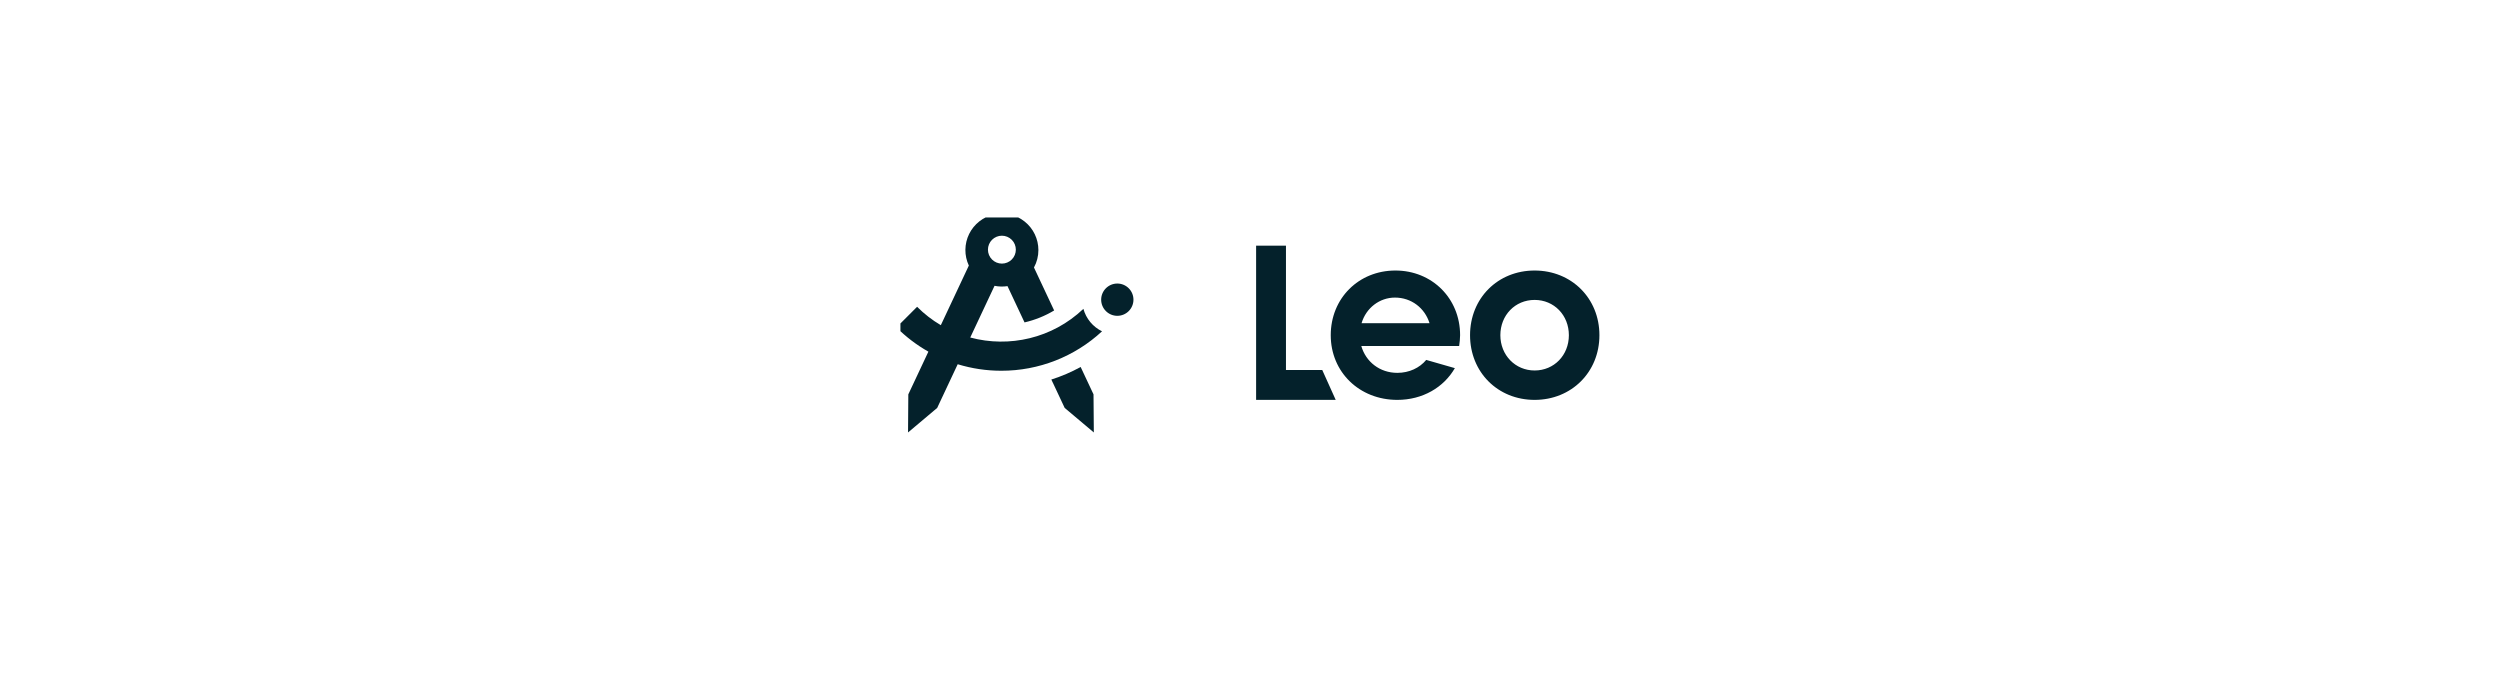
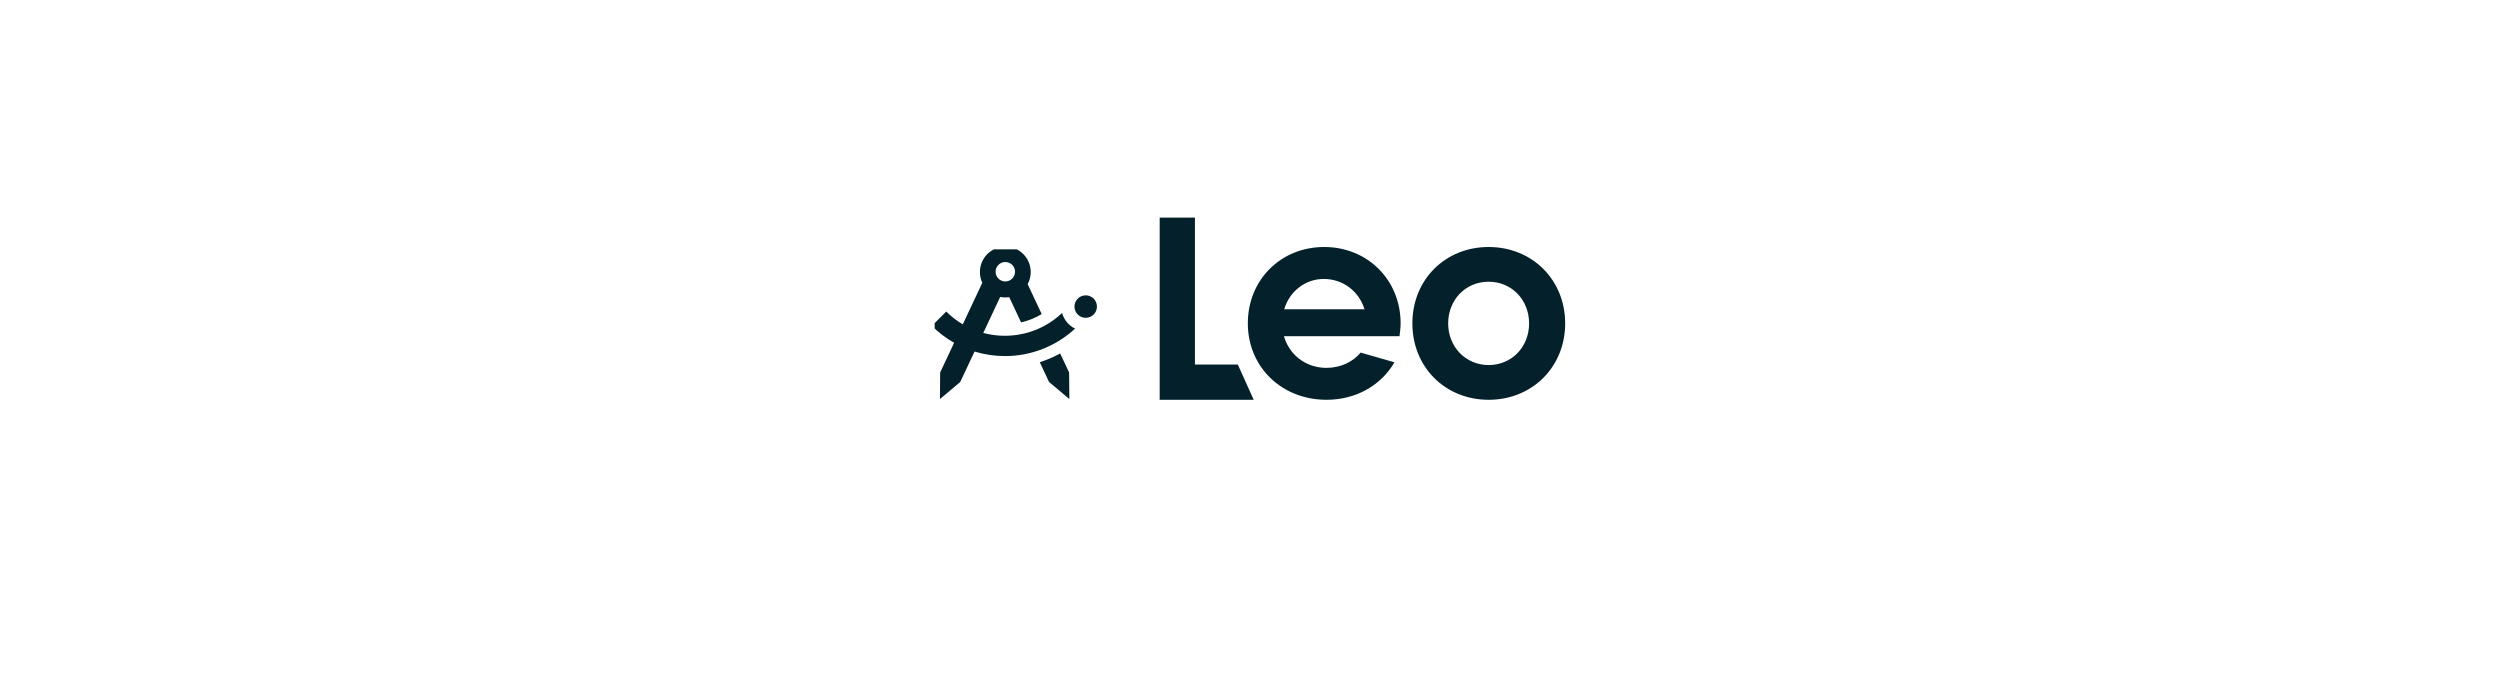
<svg xmlns="http://www.w3.org/2000/svg" viewBox="0 0 400 112">
-   <svg x="144.069" y="34.794" width="111.861" height="34.448" viewBox="60 78 177.258 54.555" fill="none">
-     <g id="Leo">
-       <g id="Vector">
-         <path fill-rule="evenodd" clip-rule="evenodd" d="M94.979 86.246C94.984 87.791 94.599 89.313 93.857 90.669L98.974 101.564C96.645 102.96 94.111 103.981 91.465 104.592L87.146 95.394C86.055 95.561 84.942 95.534 83.859 95.313L77.701 108.423C87.567 111.071 98.52 108.647 106.392 101.153C106.729 102.384 107.324 103.529 108.139 104.511C108.954 105.494 109.969 106.291 111.116 106.85C104.172 113.291 95.046 116.863 85.575 116.848C81.845 116.848 78.116 116.296 74.521 115.196L69.318 126.272L61.928 132.495L61.999 122.837L67.088 112.006C64.125 110.334 61.404 108.265 59 105.857L64.225 100.632C66.024 102.437 68.045 104.004 70.241 105.297L77.343 90.178C76.755 88.923 76.457 87.552 76.47 86.166C76.484 84.78 76.808 83.415 77.419 82.172C78.03 80.928 78.913 79.838 80.002 78.981C81.091 78.124 82.359 77.523 83.711 77.222C85.064 76.92 86.467 76.926 87.817 77.24C89.166 77.553 90.429 78.165 91.51 79.032C92.592 79.898 93.465 80.996 94.065 82.245C94.665 83.494 94.978 84.86 94.979 86.246ZM85.724 89.682C86.189 89.682 86.649 89.591 87.078 89.413C87.507 89.236 87.897 88.975 88.225 88.647C88.553 88.318 88.814 87.928 88.992 87.499C89.169 87.07 89.261 86.61 89.261 86.146C89.261 85.681 89.169 85.221 88.992 84.792C88.814 84.363 88.553 83.973 88.225 83.645C87.897 83.316 87.507 83.056 87.078 82.878C86.649 82.7 86.189 82.609 85.724 82.609C84.786 82.609 83.887 82.981 83.223 83.645C82.56 84.308 82.188 85.208 82.188 86.146C82.188 87.084 82.56 87.983 83.223 88.647C83.887 89.31 84.786 89.682 85.724 89.682Z" fill="#04212b" />
-         <path d="M98.663 119.923L98.658 119.927L98.26 119.077C100.814 118.267 103.306 117.208 105.694 115.894L105.974 116.488L108.955 122.835L109.035 132.495L101.644 126.272L98.663 119.923ZM119.08 98.83C119.08 99.915 118.649 100.956 117.882 101.724C117.114 102.491 116.073 102.922 114.988 102.922C113.902 102.922 112.861 102.491 112.094 101.724C111.326 100.956 110.895 99.915 110.895 98.83C110.895 97.744 111.326 96.703 112.094 95.936C112.861 95.168 113.902 94.737 114.988 94.737C116.073 94.737 117.114 95.168 117.882 95.936C118.649 96.703 119.08 97.744 119.08 98.83Z" fill="#04212b" />
-         <path fill-rule="evenodd" clip-rule="evenodd" d="M150.179 85.129H157.748V116.666H166.952L170.362 124.235H150.179V85.129ZM201.899 107.836C201.899 98.469 194.754 91.437 185.504 91.437H185.496C176.184 91.437 169.101 98.469 169.101 107.836C169.101 117.202 176.374 124.235 185.98 124.235C192.405 124.235 197.746 121.076 200.572 116.186L193.308 114.102C191.626 116.133 188.982 117.382 185.982 117.382C181.534 117.382 177.997 114.577 176.851 110.581H201.656C201.777 109.686 201.899 108.733 201.899 107.836ZM194.149 104.797H176.913C178.056 100.923 181.482 98.297 185.382 98.297C189.527 98.297 192.945 100.923 194.149 104.797ZM237.22 107.836C237.22 117.202 230.139 124.235 220.791 124.235C211.443 124.235 204.422 117.202 204.422 107.836C204.422 98.469 211.443 91.437 220.791 91.437C230.139 91.437 237.22 98.469 237.22 107.836ZM220.791 116.78C225.732 116.78 229.477 112.906 229.477 107.836C229.477 102.766 225.732 98.891 220.791 98.891C215.85 98.891 212.105 102.766 212.105 107.836C212.105 112.906 215.91 116.78 220.791 116.78Z" fill="#04212b" />
+   <svg x="149.528" y="34.811" width="100.943" height="29.189" viewBox="0 0 100.943 29.198" fill="none">
+     <svg x="0" y="5.088" width="26.022" height="24" viewBox="60 78 59.185 54.587" overflow="hidden">
+       <g id="symbol-Leo">
+         <g id="symbol-Vector">
+           <path fill-rule="evenodd" clip-rule="evenodd" d="M94.979 86.246C94.984 87.791 94.599 89.313 93.857 90.669L98.974 101.564C96.645 102.96 94.111 103.981 91.465 104.592L87.146 95.394C86.055 95.561 84.942 95.534 83.859 95.313L77.701 108.423C87.567 111.071 98.52 108.647 106.392 101.153C106.729 102.384 107.324 103.529 108.139 104.511C108.954 105.494 109.969 106.291 111.116 106.85C104.172 113.291 95.046 116.863 85.575 116.848C81.845 116.848 78.116 116.296 74.521 115.196L69.318 126.272L61.928 132.495L61.999 122.837L67.088 112.006C64.125 110.334 61.404 108.265 59 105.857L64.225 100.632C66.024 102.437 68.045 104.004 70.241 105.297L77.343 90.178C76.755 88.923 76.457 87.552 76.47 86.166C76.484 84.78 76.808 83.415 77.419 82.172C78.03 80.928 78.913 79.838 80.002 78.981C81.091 78.124 82.359 77.523 83.711 77.222C85.064 76.92 86.467 76.926 87.817 77.24C89.166 77.553 90.429 78.165 91.51 79.032C92.592 79.898 93.465 80.996 94.065 82.245C94.665 83.494 94.978 84.86 94.979 86.246ZM85.724 89.682C86.189 89.682 86.649 89.591 87.078 89.413C87.507 89.236 87.897 88.975 88.225 88.647C88.553 88.318 88.814 87.928 88.992 87.499C89.169 87.07 89.261 86.61 89.261 86.146C89.261 85.681 89.169 85.221 88.992 84.792C88.814 84.363 88.553 83.973 88.225 83.645C87.897 83.316 87.507 83.056 87.078 82.878C86.649 82.7 86.189 82.609 85.724 82.609C84.786 82.609 83.887 82.981 83.223 83.645C82.56 84.308 82.188 85.208 82.188 86.146C82.188 87.084 82.56 87.983 83.223 88.647C83.887 89.31 84.786 89.682 85.724 89.682Z" fill="#04212b" />
+           <path d="M98.663 119.923L98.658 119.927L98.26 119.077C100.814 118.267 103.306 117.208 105.694 115.894L105.974 116.488L108.955 122.835L109.035 132.495L101.644 126.272L98.663 119.923ZM119.08 98.83C119.08 99.915 118.649 100.956 117.882 101.724C117.114 102.491 116.073 102.922 114.988 102.922C113.902 102.922 112.861 102.491 112.094 101.724C111.326 100.956 110.895 99.915 110.895 98.83C110.895 97.744 111.326 96.703 112.094 95.936C112.861 95.168 113.902 94.737 114.988 94.737C116.073 94.737 117.114 95.168 117.882 95.936C118.649 96.703 119.08 97.744 119.08 98.83Z" fill="#04212b" />
+           <path fill-rule="evenodd" clip-rule="evenodd" d="M150.179 85.129H157.748V116.666H166.952L170.362 124.235H150.179V85.129ZM201.899 107.836C201.899 98.469 194.754 91.437 185.504 91.437H185.496C176.184 91.437 169.101 98.469 169.101 107.836C169.101 117.202 176.374 124.235 185.98 124.235C192.405 124.235 197.746 121.076 200.572 116.186L193.308 114.102C191.626 116.133 188.982 117.382 185.982 117.382C181.534 117.382 177.997 114.577 176.851 110.581H201.656C201.777 109.686 201.899 108.733 201.899 107.836ZM194.149 104.797H176.913C178.056 100.923 181.482 98.297 185.382 98.297C189.527 98.297 192.945 100.923 194.149 104.797ZM237.22 107.836C237.22 117.202 230.139 124.235 220.791 124.235C211.443 124.235 204.422 117.202 204.422 107.836C204.422 98.469 211.443 91.437 220.791 91.437C230.139 91.437 237.22 98.469 237.22 107.836ZM220.791 116.78C225.732 116.78 229.477 112.906 229.477 107.836C229.477 102.766 225.732 98.891 220.791 98.891C215.85 98.891 212.105 102.766 212.105 107.836C212.105 112.906 215.91 116.78 220.791 116.78Z" fill="#04212b" />
+         </g>
      </g>
-     </g>
-     <defs>
-       <linearGradient id="paint0_linear_0_94" x1="315.239" y1="-12.754" x2="1.563" y2="223.88" gradientUnits="userSpaceOnUse">
-         <stop stop-color="#04212b" />
-         <stop offset="1" stop-color="#04212b" />
-       </linearGradient>
-     </defs>
+       <defs>
+         <linearGradient id="symbol-paint0_linear_0_94" x1="315.239" y1="-12.754" x2="1.563" y2="223.88" gradientUnits="userSpaceOnUse">
+           <stop stop-color="#04212b" />
+           <stop offset="1" stop-color="#04212b" />
+         </linearGradient>
+       </defs>
+     </svg>
+     <svg x="36.022" y="0" width="64.922" height="29.198" viewBox="150.187 85.12 87.072 39.16" overflow="hidden">
+       <g id="name-Leo">
+         <g id="name-Vector">
+           <path fill-rule="evenodd" clip-rule="evenodd" d="M94.979 86.246C94.984 87.791 94.599 89.313 93.857 90.669L98.974 101.564C96.645 102.96 94.111 103.981 91.465 104.592L87.146 95.394C86.055 95.561 84.942 95.534 83.859 95.313L77.701 108.423C87.567 111.071 98.52 108.647 106.392 101.153C106.729 102.384 107.324 103.529 108.139 104.511C108.954 105.494 109.969 106.291 111.116 106.85C104.172 113.291 95.046 116.863 85.575 116.848C81.845 116.848 78.116 116.296 74.521 115.196L69.318 126.272L61.928 132.495L61.999 122.837L67.088 112.006C64.125 110.334 61.404 108.265 59 105.857L64.225 100.632C66.024 102.437 68.045 104.004 70.241 105.297L77.343 90.178C76.755 88.923 76.457 87.552 76.47 86.166C76.484 84.78 76.808 83.415 77.419 82.172C78.03 80.928 78.913 79.838 80.002 78.981C81.091 78.124 82.359 77.523 83.711 77.222C85.064 76.92 86.467 76.926 87.817 77.24C89.166 77.553 90.429 78.165 91.51 79.032C92.592 79.898 93.465 80.996 94.065 82.245C94.665 83.494 94.978 84.86 94.979 86.246ZM85.724 89.682C86.189 89.682 86.649 89.591 87.078 89.413C87.507 89.236 87.897 88.975 88.225 88.647C88.553 88.318 88.814 87.928 88.992 87.499C89.169 87.07 89.261 86.61 89.261 86.146C89.261 85.681 89.169 85.221 88.992 84.792C88.814 84.363 88.553 83.973 88.225 83.645C87.897 83.316 87.507 83.056 87.078 82.878C86.649 82.7 86.189 82.609 85.724 82.609C84.786 82.609 83.887 82.981 83.223 83.645C82.56 84.308 82.188 85.208 82.188 86.146C82.188 87.084 82.56 87.983 83.223 88.647C83.887 89.31 84.786 89.682 85.724 89.682Z" fill="#04212b" />
+           <path d="M98.663 119.923L98.658 119.927L98.26 119.077C100.814 118.267 103.306 117.208 105.694 115.894L105.974 116.488L108.955 122.835L109.035 132.495L101.644 126.272L98.663 119.923ZM119.08 98.83C119.08 99.915 118.649 100.956 117.882 101.724C117.114 102.491 116.073 102.922 114.988 102.922C113.902 102.922 112.861 102.491 112.094 101.724C111.326 100.956 110.895 99.915 110.895 98.83C110.895 97.744 111.326 96.703 112.094 95.936C112.861 95.168 113.902 94.737 114.988 94.737C116.073 94.737 117.114 95.168 117.882 95.936C118.649 96.703 119.08 97.744 119.08 98.83Z" fill="#04212b" />
+           <path fill-rule="evenodd" clip-rule="evenodd" d="M150.179 85.129H157.748V116.666H166.952L170.362 124.235H150.179V85.129ZM201.899 107.836C201.899 98.469 194.754 91.437 185.504 91.437H185.496C176.184 91.437 169.101 98.469 169.101 107.836C169.101 117.202 176.374 124.235 185.98 124.235C192.405 124.235 197.746 121.076 200.572 116.186L193.308 114.102C191.626 116.133 188.982 117.382 185.982 117.382C181.534 117.382 177.997 114.577 176.851 110.581H201.656C201.777 109.686 201.899 108.733 201.899 107.836ZM194.149 104.797H176.913C178.056 100.923 181.482 98.297 185.382 98.297C189.527 98.297 192.945 100.923 194.149 104.797ZM237.22 107.836C237.22 117.202 230.139 124.235 220.791 124.235C211.443 124.235 204.422 117.202 204.422 107.836C204.422 98.469 211.443 91.437 220.791 91.437C230.139 91.437 237.22 98.469 237.22 107.836ZM220.791 116.78C225.732 116.78 229.477 112.906 229.477 107.836C229.477 102.766 225.732 98.891 220.791 98.891C215.85 98.891 212.105 102.766 212.105 107.836C212.105 112.906 215.91 116.78 220.791 116.78Z" fill="#04212b" />
+         </g>
+       </g>
+       <defs>
+         <linearGradient id="name-paint0_linear_0_94" x1="315.239" y1="-12.754" x2="1.563" y2="223.88" gradientUnits="userSpaceOnUse">
+           <stop stop-color="#04212b" />
+           <stop offset="1" stop-color="#04212b" />
+         </linearGradient>
+       </defs>
+     </svg>
  </svg>
</svg>
